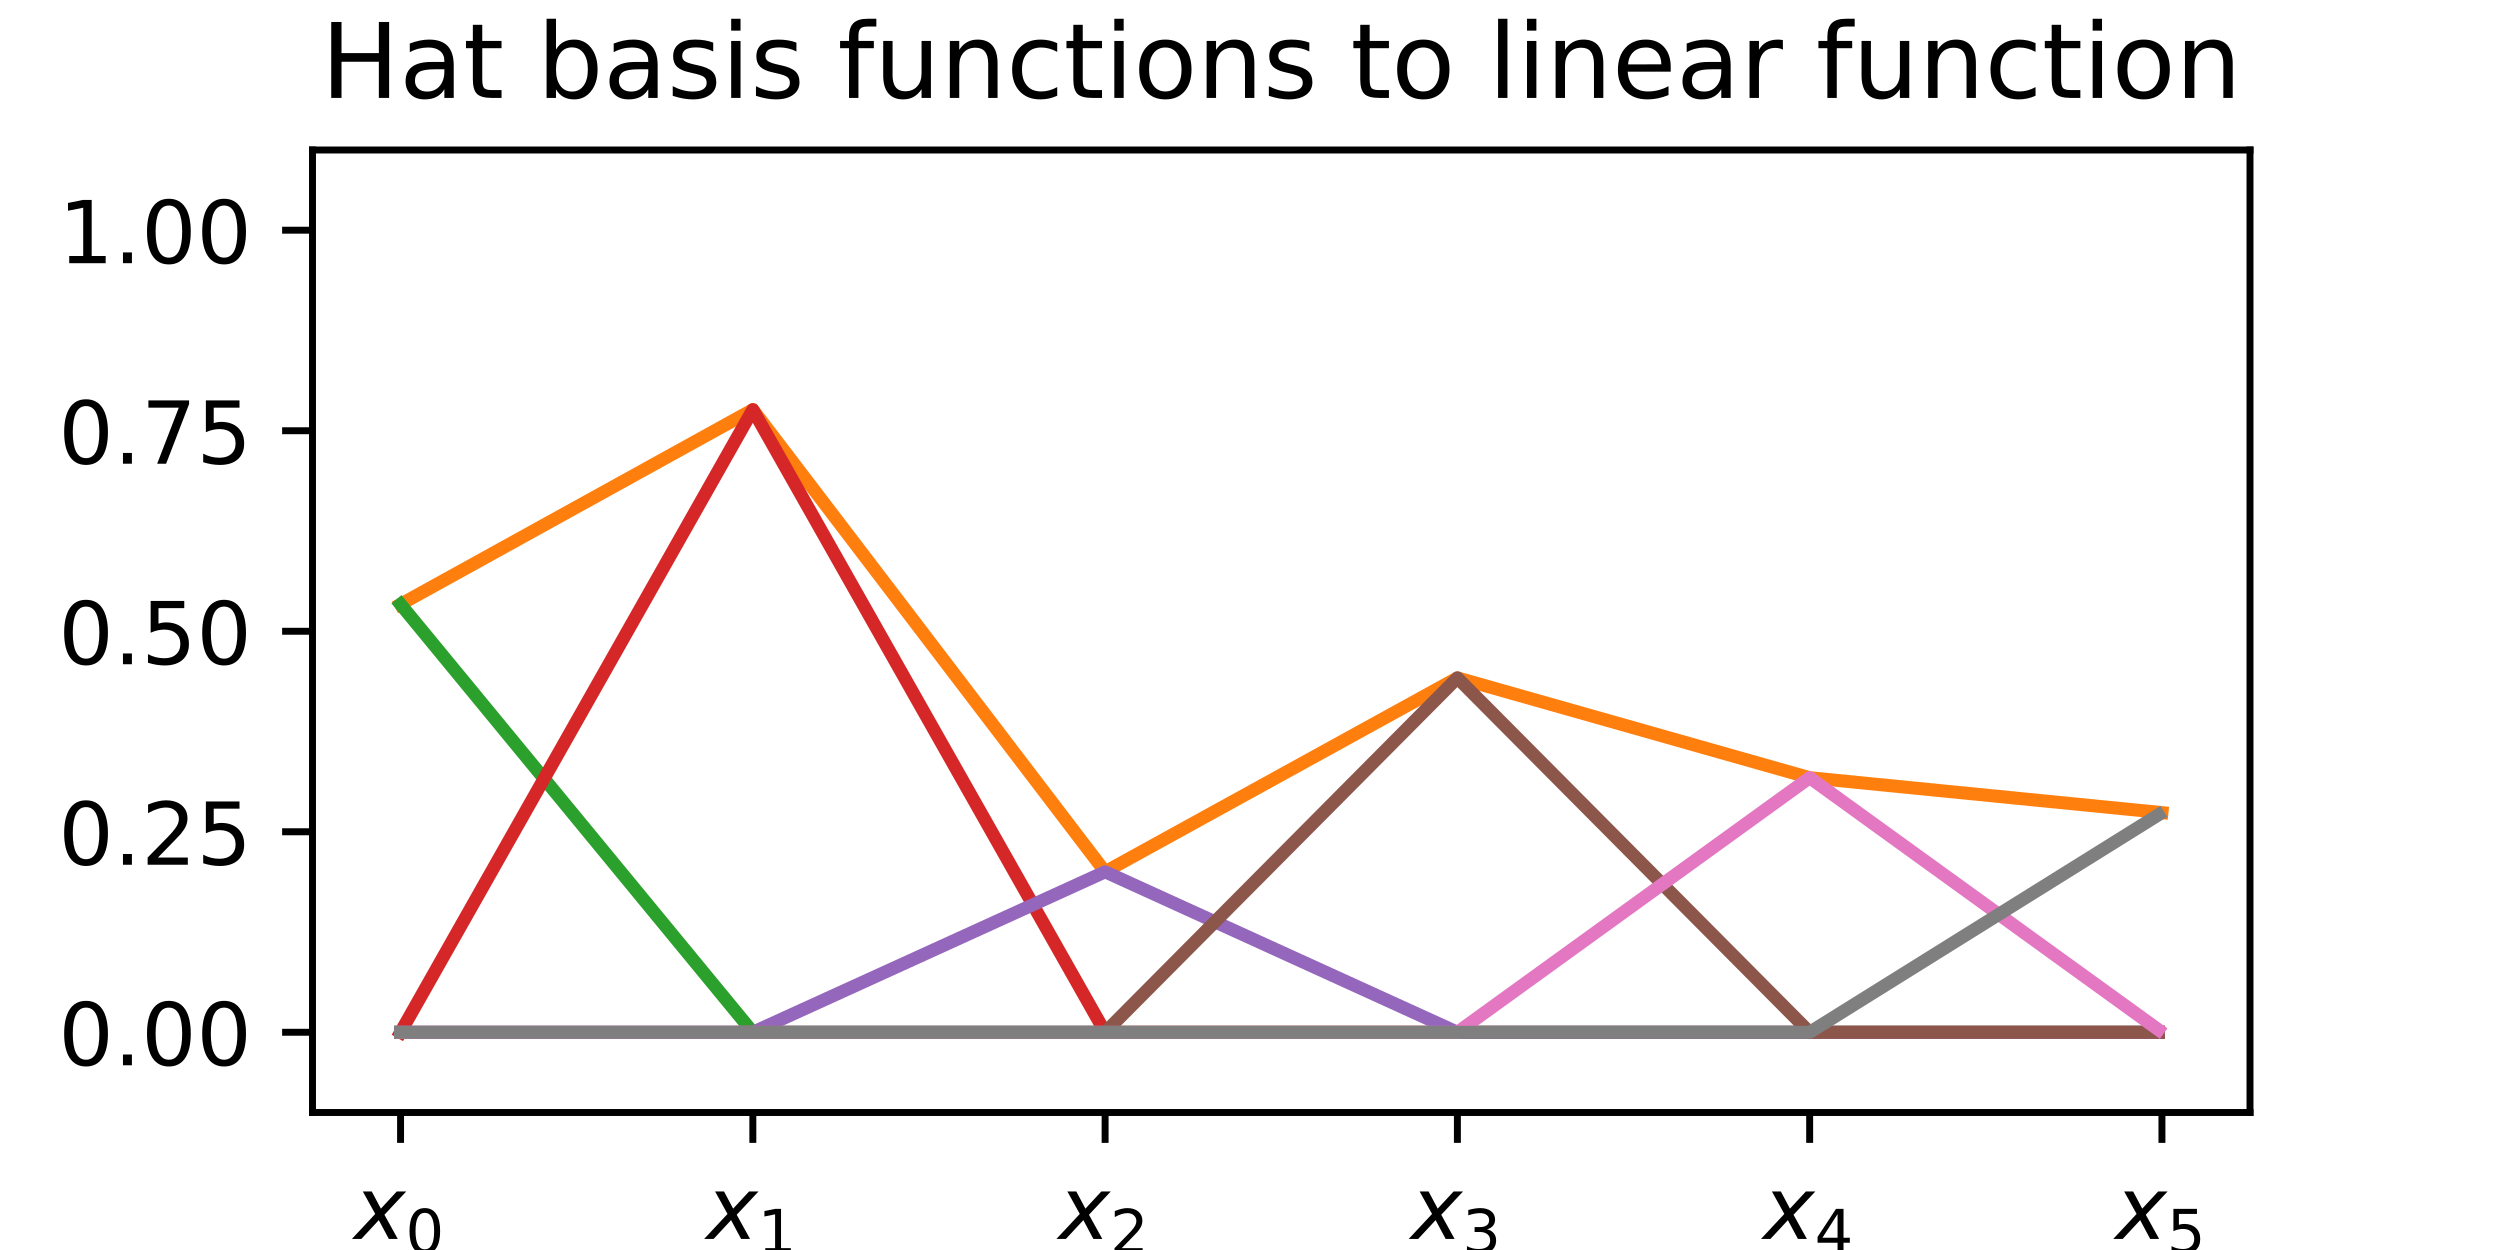
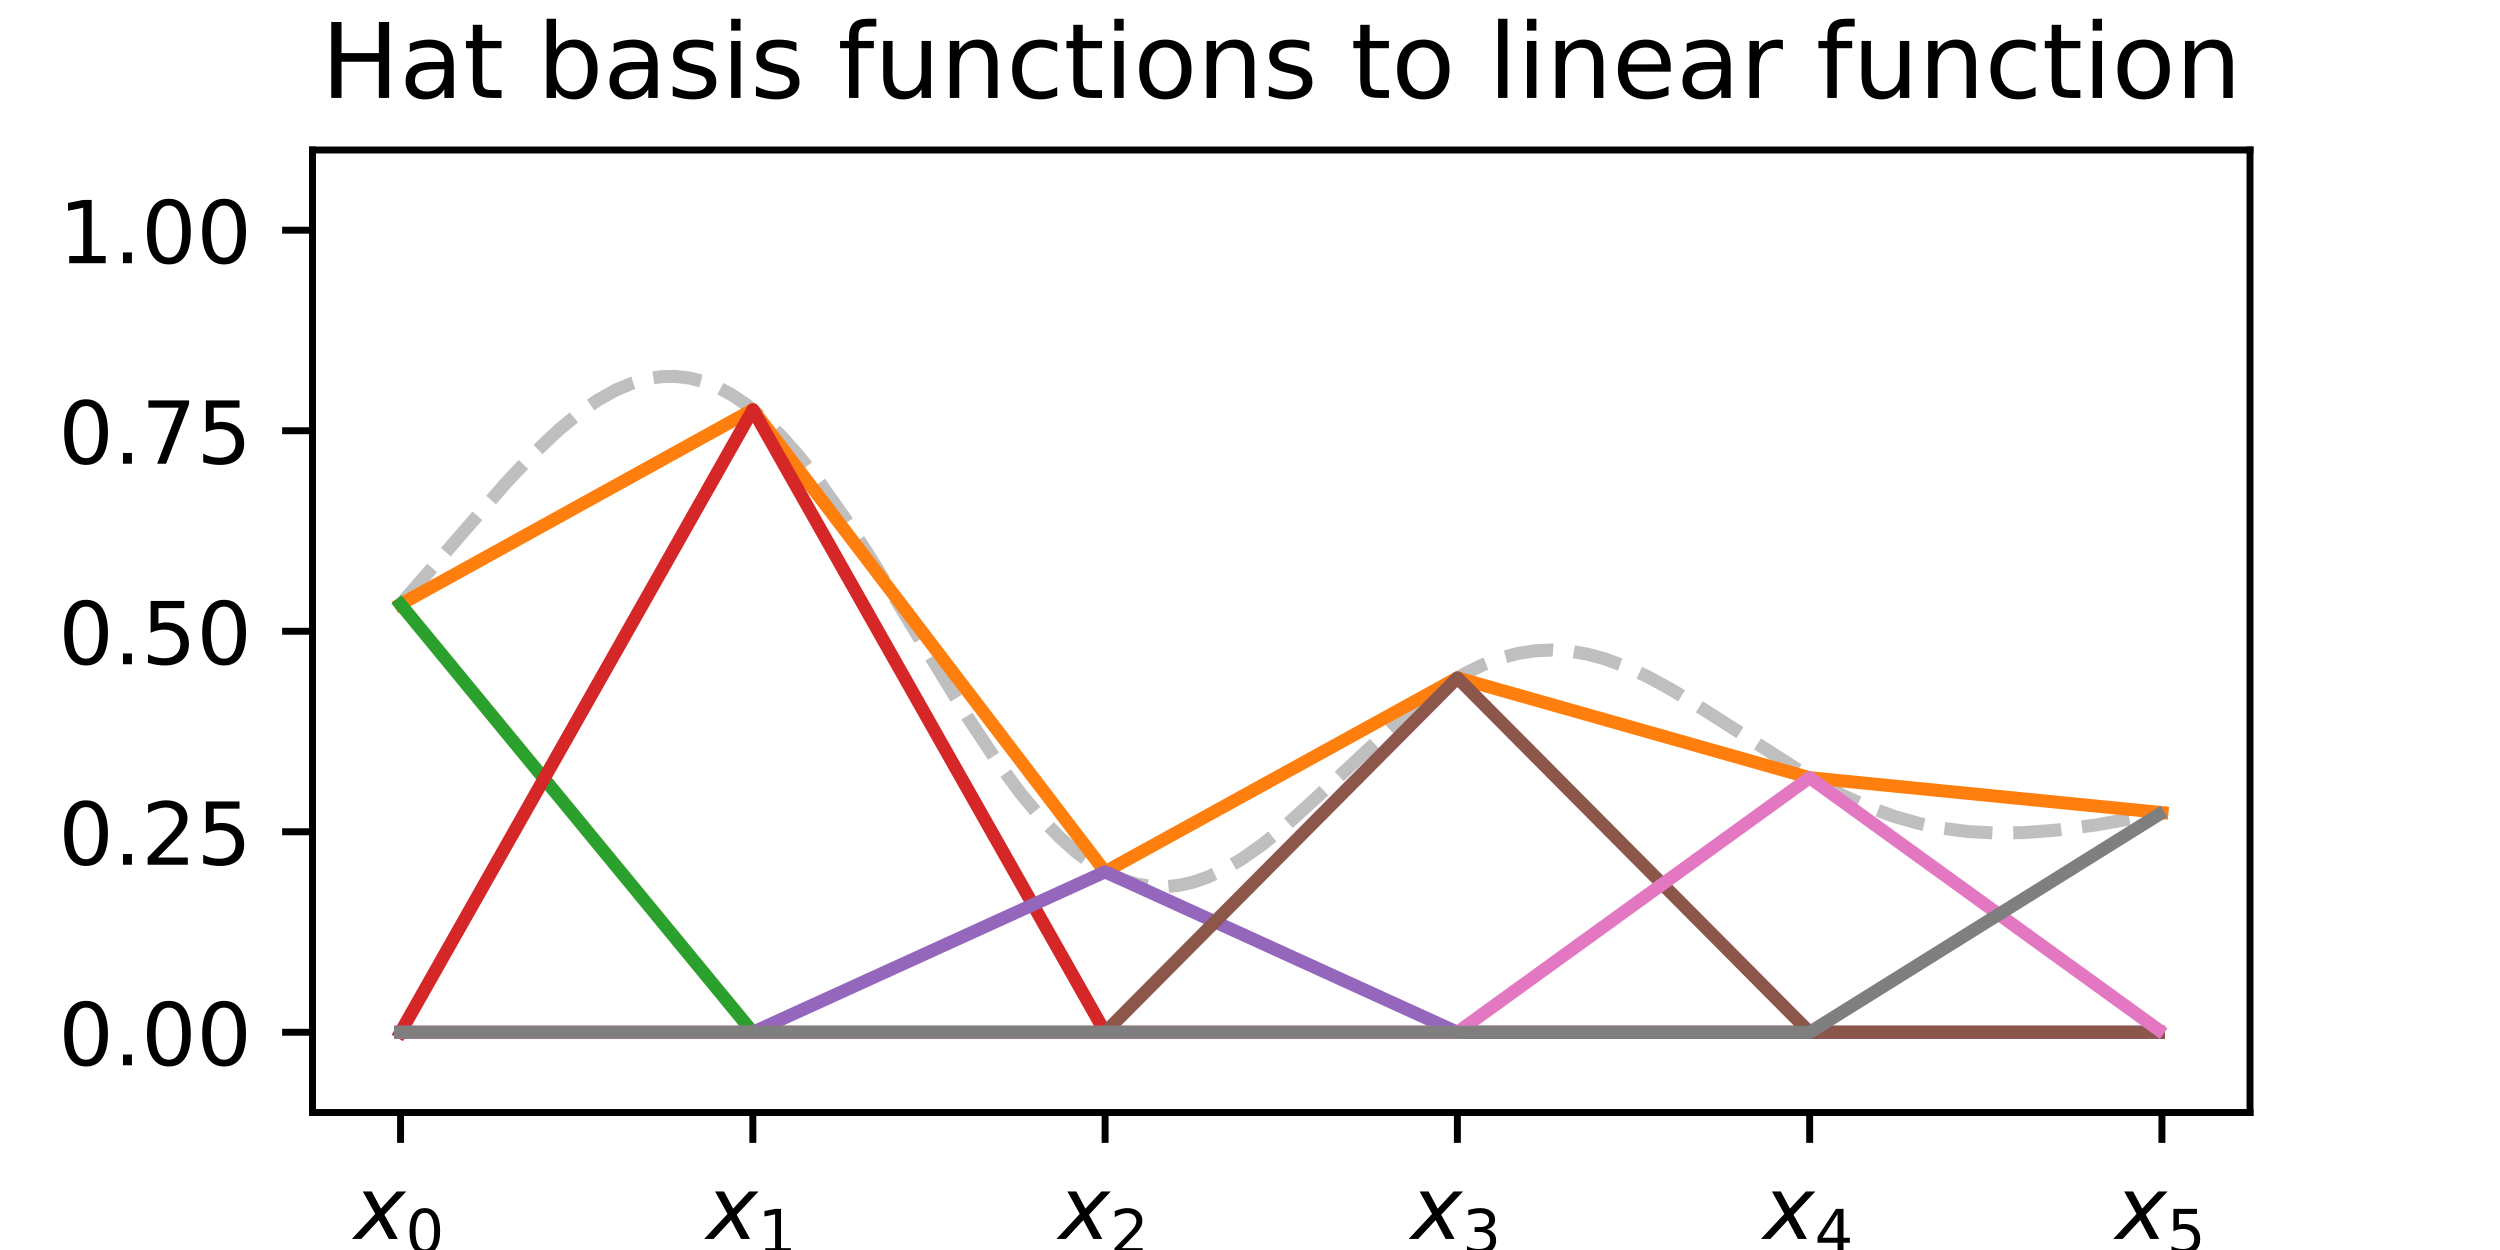
<svg xmlns="http://www.w3.org/2000/svg" xmlns:xlink="http://www.w3.org/1999/xlink" height="144pt" version="1.1" viewBox="0 0 288 144" width="288pt">
  <defs>
    <style type="text/css">*{stroke-linecap:butt;stroke-linejoin:round;}</style>
  </defs>
  <g id="figure_1">
    <g id="patch_1">
      <path d="M 0 144  L 288 144  L 288 0  L 0 0  z " style="fill:#ffffff;" />
    </g>
    <g id="axes_1">
      <g id="patch_2">
        <path d="M 36 128.16  L 259.2 128.16  L 259.2 17.28  L 36 17.28  z " style="fill:#ffffff;" />
      </g>
      <g id="matplotlib.axis_1">
        <g id="xtick_1">
          <g id="line2d_1">
            <defs>
-               <path d="M 0 0  L 0 3.5  " id="m26512b897b" style="stroke:#000000;stroke-width:0.8;" />
+               <path d="M 0 0  L 0 3.5  " id="m1e8884ac9f" style="stroke:#000000;stroke-width:0.8;" />
            </defs>
            <g>
-               <use style="stroke:#000000;stroke-width:0.8;" x="46.145" xlink:href="#m26512b897b" y="128.16" />
+               <use style="stroke:#000000;stroke-width:0.8;" x="46.145" xlink:href="#m1e8884ac9f" y="128.16" />
            </g>
          </g>
          <g id="text_1">
            <g transform="translate(40.79545 142.7584)scale(0.1 -0.1)">
              <defs>
                <path d="M 60.016 54.688  L 34.906 27.875  L 50.297 0  L 39.984 0  L 28.422 21.688  L 8.297 0  L -2.594 0  L 24.312 28.812  L 10.016 54.688  L 20.312 54.688  L 30.812 34.906  L 49.125 54.688  z " id="DejaVuSans-Oblique-120" />
                <path d="M 31.781 66.406  Q 24.172 66.406 20.328 58.906  Q 16.5 51.422 16.5 36.375  Q 16.5 21.391 20.328 13.891  Q 24.172 6.391 31.781 6.391  Q 39.453 6.391 43.281 13.891  Q 47.125 21.391 47.125 36.375  Q 47.125 51.422 43.281 58.906  Q 39.453 66.406 31.781 66.406  z M 31.781 74.219  Q 44.047 74.219 50.516 64.516  Q 56.984 54.828 56.984 36.375  Q 56.984 17.969 50.516 8.266  Q 44.047 -1.422 31.781 -1.422  Q 19.531 -1.422 13.062 8.266  Q 6.594 17.969 6.594 36.375  Q 6.594 54.828 13.062 64.516  Q 19.531 74.219 31.781 74.219  z " id="DejaVuSans-48" />
              </defs>
              <use transform="translate(0 0.3125)" xlink:href="#DejaVuSans-Oblique-120" />
              <use transform="translate(59.17969 -16.09375)scale(0.7)" xlink:href="#DejaVuSans-48" />
            </g>
          </g>
        </g>
        <g id="xtick_2">
          <g id="line2d_2">
            <g>
-               <use style="stroke:#000000;stroke-width:0.8;" x="86.727" xlink:href="#m26512b897b" y="128.16" />
+               <use style="stroke:#000000;stroke-width:0.8;" x="86.727" xlink:href="#m1e8884ac9f" y="128.16" />
            </g>
          </g>
          <g id="text_2">
            <g transform="translate(81.37727 142.7584)scale(0.1 -0.1)">
              <defs>
                <path d="M 12.406 8.297  L 28.516 8.297  L 28.516 63.922  L 10.984 60.406  L 10.984 69.391  L 28.422 72.906  L 38.281 72.906  L 38.281 8.297  L 54.391 8.297  L 54.391 0  L 12.406 0  z " id="DejaVuSans-49" />
              </defs>
              <use transform="translate(0 0.3125)" xlink:href="#DejaVuSans-Oblique-120" />
              <use transform="translate(59.17969 -16.09375)scale(0.7)" xlink:href="#DejaVuSans-49" />
            </g>
          </g>
        </g>
        <g id="xtick_3">
          <g id="line2d_3">
            <g>
-               <use style="stroke:#000000;stroke-width:0.8;" x="127.309" xlink:href="#m26512b897b" y="128.16" />
+               <use style="stroke:#000000;stroke-width:0.8;" x="127.309" xlink:href="#m1e8884ac9f" y="128.16" />
            </g>
          </g>
          <g id="text_3">
            <g transform="translate(121.9591 142.7584)scale(0.1 -0.1)">
              <defs>
                <path d="M 19.188 8.297  L 53.609 8.297  L 53.609 0  L 7.328 0  L 7.328 8.297  Q 12.938 14.109 22.625 23.891  Q 32.328 33.688 34.812 36.531  Q 39.547 41.844 41.422 45.531  Q 43.312 49.219 43.312 52.781  Q 43.312 58.594 39.234 62.25  Q 35.156 65.922 28.609 65.922  Q 23.969 65.922 18.812 64.312  Q 13.672 62.703 7.812 59.422  L 7.812 69.391  Q 13.766 71.781 18.938 73  Q 24.125 74.219 28.422 74.219  Q 39.75 74.219 46.484 68.547  Q 53.219 62.891 53.219 53.422  Q 53.219 48.922 51.531 44.891  Q 49.859 40.875 45.406 35.406  Q 44.188 33.984 37.641 27.219  Q 31.109 20.453 19.188 8.297  z " id="DejaVuSans-50" />
              </defs>
              <use transform="translate(0 0.3125)" xlink:href="#DejaVuSans-Oblique-120" />
              <use transform="translate(59.17969 -16.09375)scale(0.7)" xlink:href="#DejaVuSans-50" />
            </g>
          </g>
        </g>
        <g id="xtick_4">
          <g id="line2d_4">
            <g>
-               <use style="stroke:#000000;stroke-width:0.8;" x="167.891" xlink:href="#m26512b897b" y="128.16" />
+               <use style="stroke:#000000;stroke-width:0.8;" x="167.891" xlink:href="#m1e8884ac9f" y="128.16" />
            </g>
          </g>
          <g id="text_4">
            <g transform="translate(162.5409 142.7584)scale(0.1 -0.1)">
              <defs>
                <path d="M 40.578 39.312  Q 47.656 37.797 51.625 33  Q 55.609 28.219 55.609 21.188  Q 55.609 10.406 48.188 4.484  Q 40.766 -1.422 27.094 -1.422  Q 22.516 -1.422 17.656 -0.516  Q 12.797 0.391 7.625 2.203  L 7.625 11.719  Q 11.719 9.328 16.594 8.109  Q 21.484 6.891 26.812 6.891  Q 36.078 6.891 40.938 10.547  Q 45.797 14.203 45.797 21.188  Q 45.797 27.641 41.281 31.266  Q 36.766 34.906 28.719 34.906  L 20.219 34.906  L 20.219 43.016  L 29.109 43.016  Q 36.375 43.016 40.234 45.922  Q 44.094 48.828 44.094 54.297  Q 44.094 59.906 40.109 62.906  Q 36.141 65.922 28.719 65.922  Q 24.656 65.922 20.016 65.031  Q 15.375 64.156 9.812 62.312  L 9.812 71.094  Q 15.438 72.656 20.344 73.438  Q 25.25 74.219 29.594 74.219  Q 40.828 74.219 47.359 69.109  Q 53.906 64.016 53.906 55.328  Q 53.906 49.266 50.438 45.094  Q 46.969 40.922 40.578 39.312  z " id="DejaVuSans-51" />
              </defs>
              <use transform="translate(0 0.3125)" xlink:href="#DejaVuSans-Oblique-120" />
              <use transform="translate(59.17969 -16.09375)scale(0.7)" xlink:href="#DejaVuSans-51" />
            </g>
          </g>
        </g>
        <g id="xtick_5">
          <g id="line2d_5">
            <g>
-               <use style="stroke:#000000;stroke-width:0.8;" x="208.473" xlink:href="#m26512b897b" y="128.16" />
+               <use style="stroke:#000000;stroke-width:0.8;" x="208.473" xlink:href="#m1e8884ac9f" y="128.16" />
            </g>
          </g>
          <g id="text_5">
            <g transform="translate(203.1227 142.7584)scale(0.1 -0.1)">
              <defs>
                <path d="M 37.797 64.312  L 12.891 25.391  L 37.797 25.391  z M 35.203 72.906  L 47.609 72.906  L 47.609 25.391  L 58.016 25.391  L 58.016 17.188  L 47.609 17.188  L 47.609 0  L 37.797 0  L 37.797 17.188  L 4.891 17.188  L 4.891 26.703  z " id="DejaVuSans-52" />
              </defs>
              <use transform="translate(0 0.3125)" xlink:href="#DejaVuSans-Oblique-120" />
              <use transform="translate(59.17969 -16.09375)scale(0.7)" xlink:href="#DejaVuSans-52" />
            </g>
          </g>
        </g>
        <g id="xtick_6">
          <g id="line2d_6">
            <g>
-               <use style="stroke:#000000;stroke-width:0.8;" x="249.055" xlink:href="#m26512b897b" y="128.16" />
+               <use style="stroke:#000000;stroke-width:0.8;" x="249.055" xlink:href="#m1e8884ac9f" y="128.16" />
            </g>
          </g>
          <g id="text_6">
            <g transform="translate(243.7045 142.7584)scale(0.1 -0.1)">
              <defs>
                <path d="M 10.797 72.906  L 49.516 72.906  L 49.516 64.594  L 19.828 64.594  L 19.828 46.734  Q 21.969 47.469 24.109 47.828  Q 26.266 48.188 28.422 48.188  Q 40.625 48.188 47.75 41.5  Q 54.891 34.812 54.891 23.391  Q 54.891 11.625 47.562 5.094  Q 40.234 -1.422 26.906 -1.422  Q 22.312 -1.422 17.547 -0.641  Q 12.797 0.141 7.719 1.703  L 7.719 11.625  Q 12.109 9.234 16.797 8.062  Q 21.484 6.891 26.703 6.891  Q 35.156 6.891 40.078 11.328  Q 45.016 15.766 45.016 23.391  Q 45.016 31 40.078 35.438  Q 35.156 39.891 26.703 39.891  Q 22.75 39.891 18.812 39.016  Q 14.891 38.141 10.797 36.281  z " id="DejaVuSans-53" />
              </defs>
              <use transform="translate(0 0.3125)" xlink:href="#DejaVuSans-Oblique-120" />
              <use transform="translate(59.17969 -16.09375)scale(0.7)" xlink:href="#DejaVuSans-53" />
            </g>
          </g>
        </g>
      </g>
      <g id="matplotlib.axis_2">
        <g id="ytick_1">
          <g id="line2d_7">
            <defs>
-               <path d="M 0 0  L -3.5 0  " id="m630f9c670e" style="stroke:#000000;stroke-width:0.8;" />
+               <path d="M 0 0  L -3.5 0  " id="m6f528f7800" style="stroke:#000000;stroke-width:0.8;" />
            </defs>
            <g>
-               <use style="stroke:#000000;stroke-width:0.8;" x="36" xlink:href="#m630f9c670e" y="118.92" />
+               <use style="stroke:#000000;stroke-width:0.8;" x="36" xlink:href="#m6f528f7800" y="118.92" />
            </g>
          </g>
          <g id="text_7">
            <g transform="translate(6.734375 122.7192)scale(0.1 -0.1)">
              <defs>
                <path d="M 10.688 12.406  L 21 12.406  L 21 0  L 10.688 0  z " id="DejaVuSans-46" />
              </defs>
              <use xlink:href="#DejaVuSans-48" />
              <use x="63.623" xlink:href="#DejaVuSans-46" />
              <use x="95.41" xlink:href="#DejaVuSans-48" />
              <use x="159.033" xlink:href="#DejaVuSans-48" />
            </g>
          </g>
        </g>
        <g id="ytick_2">
          <g id="line2d_8">
            <g>
-               <use style="stroke:#000000;stroke-width:0.8;" x="36" xlink:href="#m630f9c670e" y="95.82" />
+               <use style="stroke:#000000;stroke-width:0.8;" x="36" xlink:href="#m6f528f7800" y="95.82" />
            </g>
          </g>
          <g id="text_8">
            <g transform="translate(6.734375 99.61922)scale(0.1 -0.1)">
              <use xlink:href="#DejaVuSans-48" />
              <use x="63.623" xlink:href="#DejaVuSans-46" />
              <use x="95.41" xlink:href="#DejaVuSans-50" />
              <use x="159.033" xlink:href="#DejaVuSans-53" />
            </g>
          </g>
        </g>
        <g id="ytick_3">
          <g id="line2d_9">
            <g>
-               <use style="stroke:#000000;stroke-width:0.8;" x="36" xlink:href="#m630f9c670e" y="72.72" />
+               <use style="stroke:#000000;stroke-width:0.8;" x="36" xlink:href="#m6f528f7800" y="72.72" />
            </g>
          </g>
          <g id="text_9">
            <g transform="translate(6.734375 76.51922)scale(0.1 -0.1)">
              <use xlink:href="#DejaVuSans-48" />
              <use x="63.623" xlink:href="#DejaVuSans-46" />
              <use x="95.41" xlink:href="#DejaVuSans-53" />
              <use x="159.033" xlink:href="#DejaVuSans-48" />
            </g>
          </g>
        </g>
        <g id="ytick_4">
          <g id="line2d_10">
            <g>
-               <use style="stroke:#000000;stroke-width:0.8;" x="36" xlink:href="#m630f9c670e" y="49.62" />
+               <use style="stroke:#000000;stroke-width:0.8;" x="36" xlink:href="#m6f528f7800" y="49.62" />
            </g>
          </g>
          <g id="text_10">
            <g transform="translate(6.734375 53.41922)scale(0.1 -0.1)">
              <defs>
                <path d="M 8.203 72.906  L 55.078 72.906  L 55.078 68.703  L 28.609 0  L 18.312 0  L 43.219 64.594  L 8.203 64.594  z " id="DejaVuSans-55" />
              </defs>
              <use xlink:href="#DejaVuSans-48" />
              <use x="63.623" xlink:href="#DejaVuSans-46" />
              <use x="95.41" xlink:href="#DejaVuSans-55" />
              <use x="159.033" xlink:href="#DejaVuSans-53" />
            </g>
          </g>
        </g>
        <g id="ytick_5">
          <g id="line2d_11">
            <g>
-               <use style="stroke:#000000;stroke-width:0.8;" x="36" xlink:href="#m630f9c670e" y="26.52" />
+               <use style="stroke:#000000;stroke-width:0.8;" x="36" xlink:href="#m6f528f7800" y="26.52" />
            </g>
          </g>
          <g id="text_11">
            <g transform="translate(6.734375 30.31922)scale(0.1 -0.1)">
              <use xlink:href="#DejaVuSans-49" />
              <use x="63.623" xlink:href="#DejaVuSans-46" />
              <use x="95.41" xlink:href="#DejaVuSans-48" />
              <use x="159.033" xlink:href="#DejaVuSans-48" />
            </g>
          </g>
        </g>
      </g>
      <g id="line2d_12">
-         <path clip-path="url(#pfd83e790ec)" d="M 46.145 69.614  L 86.727 47.194  L 127.309 100.432  L 167.891 78.092  L 208.473 89.592  L 249.055 93.614  " style="fill:none;stroke:#ff7f0e;stroke-linecap:square;stroke-width:1.5;" />
+         <path clip-path="url(#p1cf7f69102)" d="M 46.145 69.614  L 51.421 63.536  L 58.32 55.592  L 61.567 52.168  L 64.407 49.486  L 66.842 47.493  L 68.871 46.088  L 70.9 44.948  L 72.929 44.097  L 74.553 43.64  L 76.176 43.393  L 77.799 43.361  L 79.423 43.552  L 81.046 43.968  L 82.669 44.61  L 84.292 45.478  L 85.916 46.567  L 87.945 48.232  L 89.974 50.217  L 92.003 52.501  L 94.438 55.597  L 97.279 59.627  L 100.525 64.657  L 105.395 72.681  L 111.482 82.642  L 114.729 87.531  L 117.569 91.391  L 120.004 94.31  L 122.033 96.427  L 124.063 98.234  L 126.092 99.71  L 127.715 100.644  L 129.338 101.356  L 130.961 101.844  L 132.585 102.109  L 134.208 102.156  L 135.831 101.991  L 137.455 101.622  L 139.078 101.061  L 141.107 100.108  L 143.136 98.904  L 145.571 97.173  L 148.412 94.839  L 152.064 91.507  L 160.992 83.176  L 163.833 80.856  L 166.268 79.109  L 168.703 77.631  L 170.732 76.626  L 172.761 75.843  L 174.79 75.29  L 176.819 74.97  L 178.848 74.881  L 180.877 75.017  L 182.906 75.368  L 184.935 75.92  L 187.37 76.823  L 189.805 77.952  L 192.646 79.503  L 196.298 81.759  L 209.284 90.053  L 212.531 91.749  L 215.372 93.012  L 218.212 94.051  L 221.053 94.858  L 223.894 95.435  L 226.735 95.796  L 229.981 95.967  L 233.228 95.914  L 236.88 95.635  L 241.344 95.054  L 246.62 94.119  L 248.649 93.701  L 248.649 93.701  " style="fill:none;stroke:#bfbfbf;stroke-dasharray:5.55,2.4;stroke-dashoffset:0;stroke-width:1.5;" />
      </g>
      <g id="line2d_13">
-         <path clip-path="url(#pfd83e790ec)" d="M 46.145 69.614  L 86.727 118.92  L 248.649 118.92  L 248.649 118.92  " style="fill:none;stroke:#2ca02c;stroke-linecap:square;stroke-width:1.5;" />
+         <path clip-path="url(#p1cf7f69102)" d="M 46.145 69.614  L 86.727 47.194  L 127.309 100.432  L 167.891 78.092  L 208.473 89.592  L 249.055 93.614  " style="fill:none;stroke:#ff7f0e;stroke-linecap:square;stroke-width:1.5;" />
      </g>
      <g id="line2d_14">
-         <path clip-path="url(#pfd83e790ec)" d="M 46.145 118.92  L 86.727 47.194  L 127.309 118.92  L 248.649 118.92  L 248.649 118.92  " style="fill:none;stroke:#d62728;stroke-linecap:square;stroke-width:1.5;" />
+         <path clip-path="url(#p1cf7f69102)" d="M 46.145 69.614  L 86.727 118.92  L 248.649 118.92  L 248.649 118.92  " style="fill:none;stroke:#2ca02c;stroke-linecap:square;stroke-width:1.5;" />
      </g>
      <g id="line2d_15">
-         <path clip-path="url(#pfd83e790ec)" d="M 46.145 118.92  L 86.727 118.92  L 127.309 100.432  L 167.891 118.92  L 248.649 118.92  L 248.649 118.92  " style="fill:none;stroke:#9467bd;stroke-linecap:square;stroke-width:1.5;" />
+         <path clip-path="url(#p1cf7f69102)" d="M 46.145 118.92  L 86.727 47.194  L 127.309 118.92  L 248.649 118.92  L 248.649 118.92  " style="fill:none;stroke:#d62728;stroke-linecap:square;stroke-width:1.5;" />
      </g>
      <g id="line2d_16">
-         <path clip-path="url(#pfd83e790ec)" d="M 46.145 118.92  L 127.309 118.92  L 167.891 78.092  L 208.473 118.92  L 248.649 118.92  L 248.649 118.92  " style="fill:none;stroke:#8c564b;stroke-linecap:square;stroke-width:1.5;" />
+         <path clip-path="url(#p1cf7f69102)" d="M 46.145 118.92  L 86.727 118.92  L 127.309 100.432  L 167.891 118.92  L 248.649 118.92  L 248.649 118.92  " style="fill:none;stroke:#9467bd;stroke-linecap:square;stroke-width:1.5;" />
      </g>
      <g id="line2d_17">
-         <path clip-path="url(#pfd83e790ec)" d="M 46.145 118.92  L 167.891 118.92  L 208.473 89.592  L 248.649 118.627  L 248.649 118.627  " style="fill:none;stroke:#e377c2;stroke-linecap:square;stroke-width:1.5;" />
+         <path clip-path="url(#p1cf7f69102)" d="M 46.145 118.92  L 127.309 118.92  L 167.891 78.092  L 208.473 118.92  L 248.649 118.92  L 248.649 118.92  " style="fill:none;stroke:#8c564b;stroke-linecap:square;stroke-width:1.5;" />
      </g>
      <g id="line2d_18">
-         <path clip-path="url(#pfd83e790ec)" d="M 46.145 118.92  L 208.473 118.92  L 248.649 93.867  L 248.649 93.867  " style="fill:none;stroke:#7f7f7f;stroke-linecap:square;stroke-width:1.5;" />
+         <path clip-path="url(#p1cf7f69102)" d="M 46.145 118.92  L 167.891 118.92  L 208.473 89.592  L 248.649 118.627  L 248.649 118.627  " style="fill:none;stroke:#e377c2;stroke-linecap:square;stroke-width:1.5;" />
+       </g>
+       <g id="line2d_19">
+         <path clip-path="url(#p1cf7f69102)" d="M 46.145 118.92  L 208.473 118.92  L 248.649 93.867  L 248.649 93.867  " style="fill:none;stroke:#7f7f7f;stroke-linecap:square;stroke-width:1.5;" />
      </g>
      <g id="patch_3">
        <path d="M 36 128.16  L 36 17.28  " style="fill:none;stroke:#000000;stroke-linecap:square;stroke-linejoin:miter;stroke-width:0.8;" />
      </g>
      <g id="patch_4">
        <path d="M 259.2 128.16  L 259.2 17.28  " style="fill:none;stroke:#000000;stroke-linecap:square;stroke-linejoin:miter;stroke-width:0.8;" />
      </g>
      <g id="patch_5">
        <path d="M 36 128.16  L 259.2 128.16  " style="fill:none;stroke:#000000;stroke-linecap:square;stroke-linejoin:miter;stroke-width:0.8;" />
      </g>
      <g id="patch_6">
        <path d="M 36 17.28  L 259.2 17.28  " style="fill:none;stroke:#000000;stroke-linecap:square;stroke-linejoin:miter;stroke-width:0.8;" />
      </g>
      <g id="text_12">
        <g transform="translate(36.98156 11.28)scale(0.12 -0.12)">
          <defs>
            <path d="M 9.812 72.906  L 19.672 72.906  L 19.672 43.016  L 55.516 43.016  L 55.516 72.906  L 65.375 72.906  L 65.375 0  L 55.516 0  L 55.516 34.719  L 19.672 34.719  L 19.672 0  L 9.812 0  z " id="DejaVuSans-72" />
            <path d="M 34.281 27.484  Q 23.391 27.484 19.188 25  Q 14.984 22.516 14.984 16.5  Q 14.984 11.719 18.141 8.906  Q 21.297 6.109 26.703 6.109  Q 34.188 6.109 38.703 11.406  Q 43.219 16.703 43.219 25.484  L 43.219 27.484  z M 52.203 31.203  L 52.203 0  L 43.219 0  L 43.219 8.297  Q 40.141 3.328 35.547 0.953  Q 30.953 -1.422 24.312 -1.422  Q 15.922 -1.422 10.953 3.297  Q 6 8.016 6 15.922  Q 6 25.141 12.172 29.828  Q 18.359 34.516 30.609 34.516  L 43.219 34.516  L 43.219 35.406  Q 43.219 41.609 39.141 45  Q 35.062 48.391 27.688 48.391  Q 23 48.391 18.547 47.266  Q 14.109 46.141 10.016 43.891  L 10.016 52.203  Q 14.938 54.109 19.578 55.047  Q 24.219 56 28.609 56  Q 40.484 56 46.344 49.844  Q 52.203 43.703 52.203 31.203  z " id="DejaVuSans-97" />
            <path d="M 18.312 70.219  L 18.312 54.688  L 36.812 54.688  L 36.812 47.703  L 18.312 47.703  L 18.312 18.016  Q 18.312 11.328 20.141 9.422  Q 21.969 7.516 27.594 7.516  L 36.812 7.516  L 36.812 0  L 27.594 0  Q 17.188 0 13.234 3.875  Q 9.281 7.766 9.281 18.016  L 9.281 47.703  L 2.688 47.703  L 2.688 54.688  L 9.281 54.688  L 9.281 70.219  z " id="DejaVuSans-116" />
            <path id="DejaVuSans-32" />
            <path d="M 48.688 27.297  Q 48.688 37.203 44.609 42.844  Q 40.531 48.484 33.406 48.484  Q 26.266 48.484 22.188 42.844  Q 18.109 37.203 18.109 27.297  Q 18.109 17.391 22.188 11.75  Q 26.266 6.109 33.406 6.109  Q 40.531 6.109 44.609 11.75  Q 48.688 17.391 48.688 27.297  z M 18.109 46.391  Q 20.953 51.266 25.266 53.625  Q 29.594 56 35.594 56  Q 45.562 56 51.781 48.094  Q 58.016 40.188 58.016 27.297  Q 58.016 14.406 51.781 6.484  Q 45.562 -1.422 35.594 -1.422  Q 29.594 -1.422 25.266 0.953  Q 20.953 3.328 18.109 8.203  L 18.109 0  L 9.078 0  L 9.078 75.984  L 18.109 75.984  z " id="DejaVuSans-98" />
            <path d="M 44.281 53.078  L 44.281 44.578  Q 40.484 46.531 36.375 47.5  Q 32.281 48.484 27.875 48.484  Q 21.188 48.484 17.844 46.438  Q 14.5 44.391 14.5 40.281  Q 14.5 37.156 16.891 35.375  Q 19.281 33.594 26.516 31.984  L 29.594 31.297  Q 39.156 29.25 43.188 25.516  Q 47.219 21.781 47.219 15.094  Q 47.219 7.469 41.188 3.016  Q 35.156 -1.422 24.609 -1.422  Q 20.219 -1.422 15.453 -0.562  Q 10.688 0.297 5.422 2  L 5.422 11.281  Q 10.406 8.688 15.234 7.391  Q 20.062 6.109 24.812 6.109  Q 31.156 6.109 34.562 8.281  Q 37.984 10.453 37.984 14.406  Q 37.984 18.062 35.516 20.016  Q 33.062 21.969 24.703 23.781  L 21.578 24.516  Q 13.234 26.266 9.516 29.906  Q 5.812 33.547 5.812 39.891  Q 5.812 47.609 11.281 51.797  Q 16.75 56 26.812 56  Q 31.781 56 36.172 55.266  Q 40.578 54.547 44.281 53.078  z " id="DejaVuSans-115" />
            <path d="M 9.422 54.688  L 18.406 54.688  L 18.406 0  L 9.422 0  z M 9.422 75.984  L 18.406 75.984  L 18.406 64.594  L 9.422 64.594  z " id="DejaVuSans-105" />
            <path d="M 37.109 75.984  L 37.109 68.5  L 28.516 68.5  Q 23.688 68.5 21.797 66.547  Q 19.922 64.594 19.922 59.516  L 19.922 54.688  L 34.719 54.688  L 34.719 47.703  L 19.922 47.703  L 19.922 0  L 10.891 0  L 10.891 47.703  L 2.297 47.703  L 2.297 54.688  L 10.891 54.688  L 10.891 58.5  Q 10.891 67.625 15.141 71.797  Q 19.391 75.984 28.609 75.984  z " id="DejaVuSans-102" />
            <path d="M 8.5 21.578  L 8.5 54.688  L 17.484 54.688  L 17.484 21.922  Q 17.484 14.156 20.5 10.266  Q 23.531 6.391 29.594 6.391  Q 36.859 6.391 41.078 11.031  Q 45.312 15.672 45.312 23.688  L 45.312 54.688  L 54.297 54.688  L 54.297 0  L 45.312 0  L 45.312 8.406  Q 42.047 3.422 37.719 1  Q 33.406 -1.422 27.688 -1.422  Q 18.266 -1.422 13.375 4.438  Q 8.5 10.297 8.5 21.578  z M 31.109 56  z " id="DejaVuSans-117" />
            <path d="M 54.891 33.016  L 54.891 0  L 45.906 0  L 45.906 32.719  Q 45.906 40.484 42.875 44.328  Q 39.844 48.188 33.797 48.188  Q 26.516 48.188 22.312 43.547  Q 18.109 38.922 18.109 30.906  L 18.109 0  L 9.078 0  L 9.078 54.688  L 18.109 54.688  L 18.109 46.188  Q 21.344 51.125 25.703 53.562  Q 30.078 56 35.797 56  Q 45.219 56 50.047 50.172  Q 54.891 44.344 54.891 33.016  z " id="DejaVuSans-110" />
            <path d="M 48.781 52.594  L 48.781 44.188  Q 44.969 46.297 41.141 47.344  Q 37.312 48.391 33.406 48.391  Q 24.656 48.391 19.812 42.844  Q 14.984 37.312 14.984 27.297  Q 14.984 17.281 19.812 11.734  Q 24.656 6.203 33.406 6.203  Q 37.312 6.203 41.141 7.25  Q 44.969 8.297 48.781 10.406  L 48.781 2.094  Q 45.016 0.344 40.984 -0.531  Q 36.969 -1.422 32.422 -1.422  Q 20.062 -1.422 12.781 6.344  Q 5.516 14.109 5.516 27.297  Q 5.516 40.672 12.859 48.328  Q 20.219 56 33.016 56  Q 37.156 56 41.109 55.141  Q 45.062 54.297 48.781 52.594  z " id="DejaVuSans-99" />
            <path d="M 30.609 48.391  Q 23.391 48.391 19.188 42.75  Q 14.984 37.109 14.984 27.297  Q 14.984 17.484 19.156 11.844  Q 23.344 6.203 30.609 6.203  Q 37.797 6.203 41.984 11.859  Q 46.188 17.531 46.188 27.297  Q 46.188 37.016 41.984 42.703  Q 37.797 48.391 30.609 48.391  z M 30.609 56  Q 42.328 56 49.016 48.375  Q 55.719 40.766 55.719 27.297  Q 55.719 13.875 49.016 6.219  Q 42.328 -1.422 30.609 -1.422  Q 18.844 -1.422 12.172 6.219  Q 5.516 13.875 5.516 27.297  Q 5.516 40.766 12.172 48.375  Q 18.844 56 30.609 56  z " id="DejaVuSans-111" />
            <path d="M 9.422 75.984  L 18.406 75.984  L 18.406 0  L 9.422 0  z " id="DejaVuSans-108" />
            <path d="M 56.203 29.594  L 56.203 25.203  L 14.891 25.203  Q 15.484 15.922 20.484 11.062  Q 25.484 6.203 34.422 6.203  Q 39.594 6.203 44.453 7.469  Q 49.312 8.734 54.109 11.281  L 54.109 2.781  Q 49.266 0.734 44.188 -0.344  Q 39.109 -1.422 33.891 -1.422  Q 20.797 -1.422 13.156 6.188  Q 5.516 13.812 5.516 26.812  Q 5.516 40.234 12.766 48.109  Q 20.016 56 32.328 56  Q 43.359 56 49.781 48.891  Q 56.203 41.797 56.203 29.594  z M 47.219 32.234  Q 47.125 39.594 43.094 43.984  Q 39.062 48.391 32.422 48.391  Q 24.906 48.391 20.391 44.141  Q 15.875 39.891 15.188 32.172  z " id="DejaVuSans-101" />
            <path d="M 41.109 46.297  Q 39.594 47.172 37.812 47.578  Q 36.031 48 33.891 48  Q 26.266 48 22.188 43.047  Q 18.109 38.094 18.109 28.812  L 18.109 0  L 9.078 0  L 9.078 54.688  L 18.109 54.688  L 18.109 46.188  Q 20.953 51.172 25.484 53.578  Q 30.031 56 36.531 56  Q 37.453 56 38.578 55.875  Q 39.703 55.766 41.062 55.516  z " id="DejaVuSans-114" />
          </defs>
          <use xlink:href="#DejaVuSans-72" />
          <use x="75.195" xlink:href="#DejaVuSans-97" />
          <use x="136.475" xlink:href="#DejaVuSans-116" />
          <use x="175.684" xlink:href="#DejaVuSans-32" />
          <use x="207.471" xlink:href="#DejaVuSans-98" />
          <use x="270.947" xlink:href="#DejaVuSans-97" />
          <use x="332.227" xlink:href="#DejaVuSans-115" />
          <use x="384.326" xlink:href="#DejaVuSans-105" />
          <use x="412.109" xlink:href="#DejaVuSans-115" />
          <use x="464.209" xlink:href="#DejaVuSans-32" />
          <use x="495.996" xlink:href="#DejaVuSans-102" />
          <use x="531.201" xlink:href="#DejaVuSans-117" />
          <use x="594.58" xlink:href="#DejaVuSans-110" />
          <use x="657.959" xlink:href="#DejaVuSans-99" />
          <use x="712.939" xlink:href="#DejaVuSans-116" />
          <use x="752.148" xlink:href="#DejaVuSans-105" />
          <use x="779.932" xlink:href="#DejaVuSans-111" />
          <use x="841.113" xlink:href="#DejaVuSans-110" />
          <use x="904.492" xlink:href="#DejaVuSans-115" />
          <use x="956.592" xlink:href="#DejaVuSans-32" />
          <use x="988.379" xlink:href="#DejaVuSans-116" />
          <use x="1027.588" xlink:href="#DejaVuSans-111" />
          <use x="1088.77" xlink:href="#DejaVuSans-32" />
          <use x="1120.557" xlink:href="#DejaVuSans-108" />
          <use x="1148.34" xlink:href="#DejaVuSans-105" />
          <use x="1176.123" xlink:href="#DejaVuSans-110" />
          <use x="1239.502" xlink:href="#DejaVuSans-101" />
          <use x="1301.025" xlink:href="#DejaVuSans-97" />
          <use x="1362.305" xlink:href="#DejaVuSans-114" />
          <use x="1403.418" xlink:href="#DejaVuSans-32" />
          <use x="1435.205" xlink:href="#DejaVuSans-102" />
          <use x="1470.41" xlink:href="#DejaVuSans-117" />
          <use x="1533.789" xlink:href="#DejaVuSans-110" />
          <use x="1597.168" xlink:href="#DejaVuSans-99" />
          <use x="1652.148" xlink:href="#DejaVuSans-116" />
          <use x="1691.357" xlink:href="#DejaVuSans-105" />
          <use x="1719.141" xlink:href="#DejaVuSans-111" />
          <use x="1780.322" xlink:href="#DejaVuSans-110" />
        </g>
      </g>
    </g>
  </g>
  <defs>
-     <clipPath id="pfd83e790ec">
+     <clipPath id="p1cf7f69102">
      <rect height="110.88" width="223.2" x="36" y="17.28" />
    </clipPath>
  </defs>
</svg>
